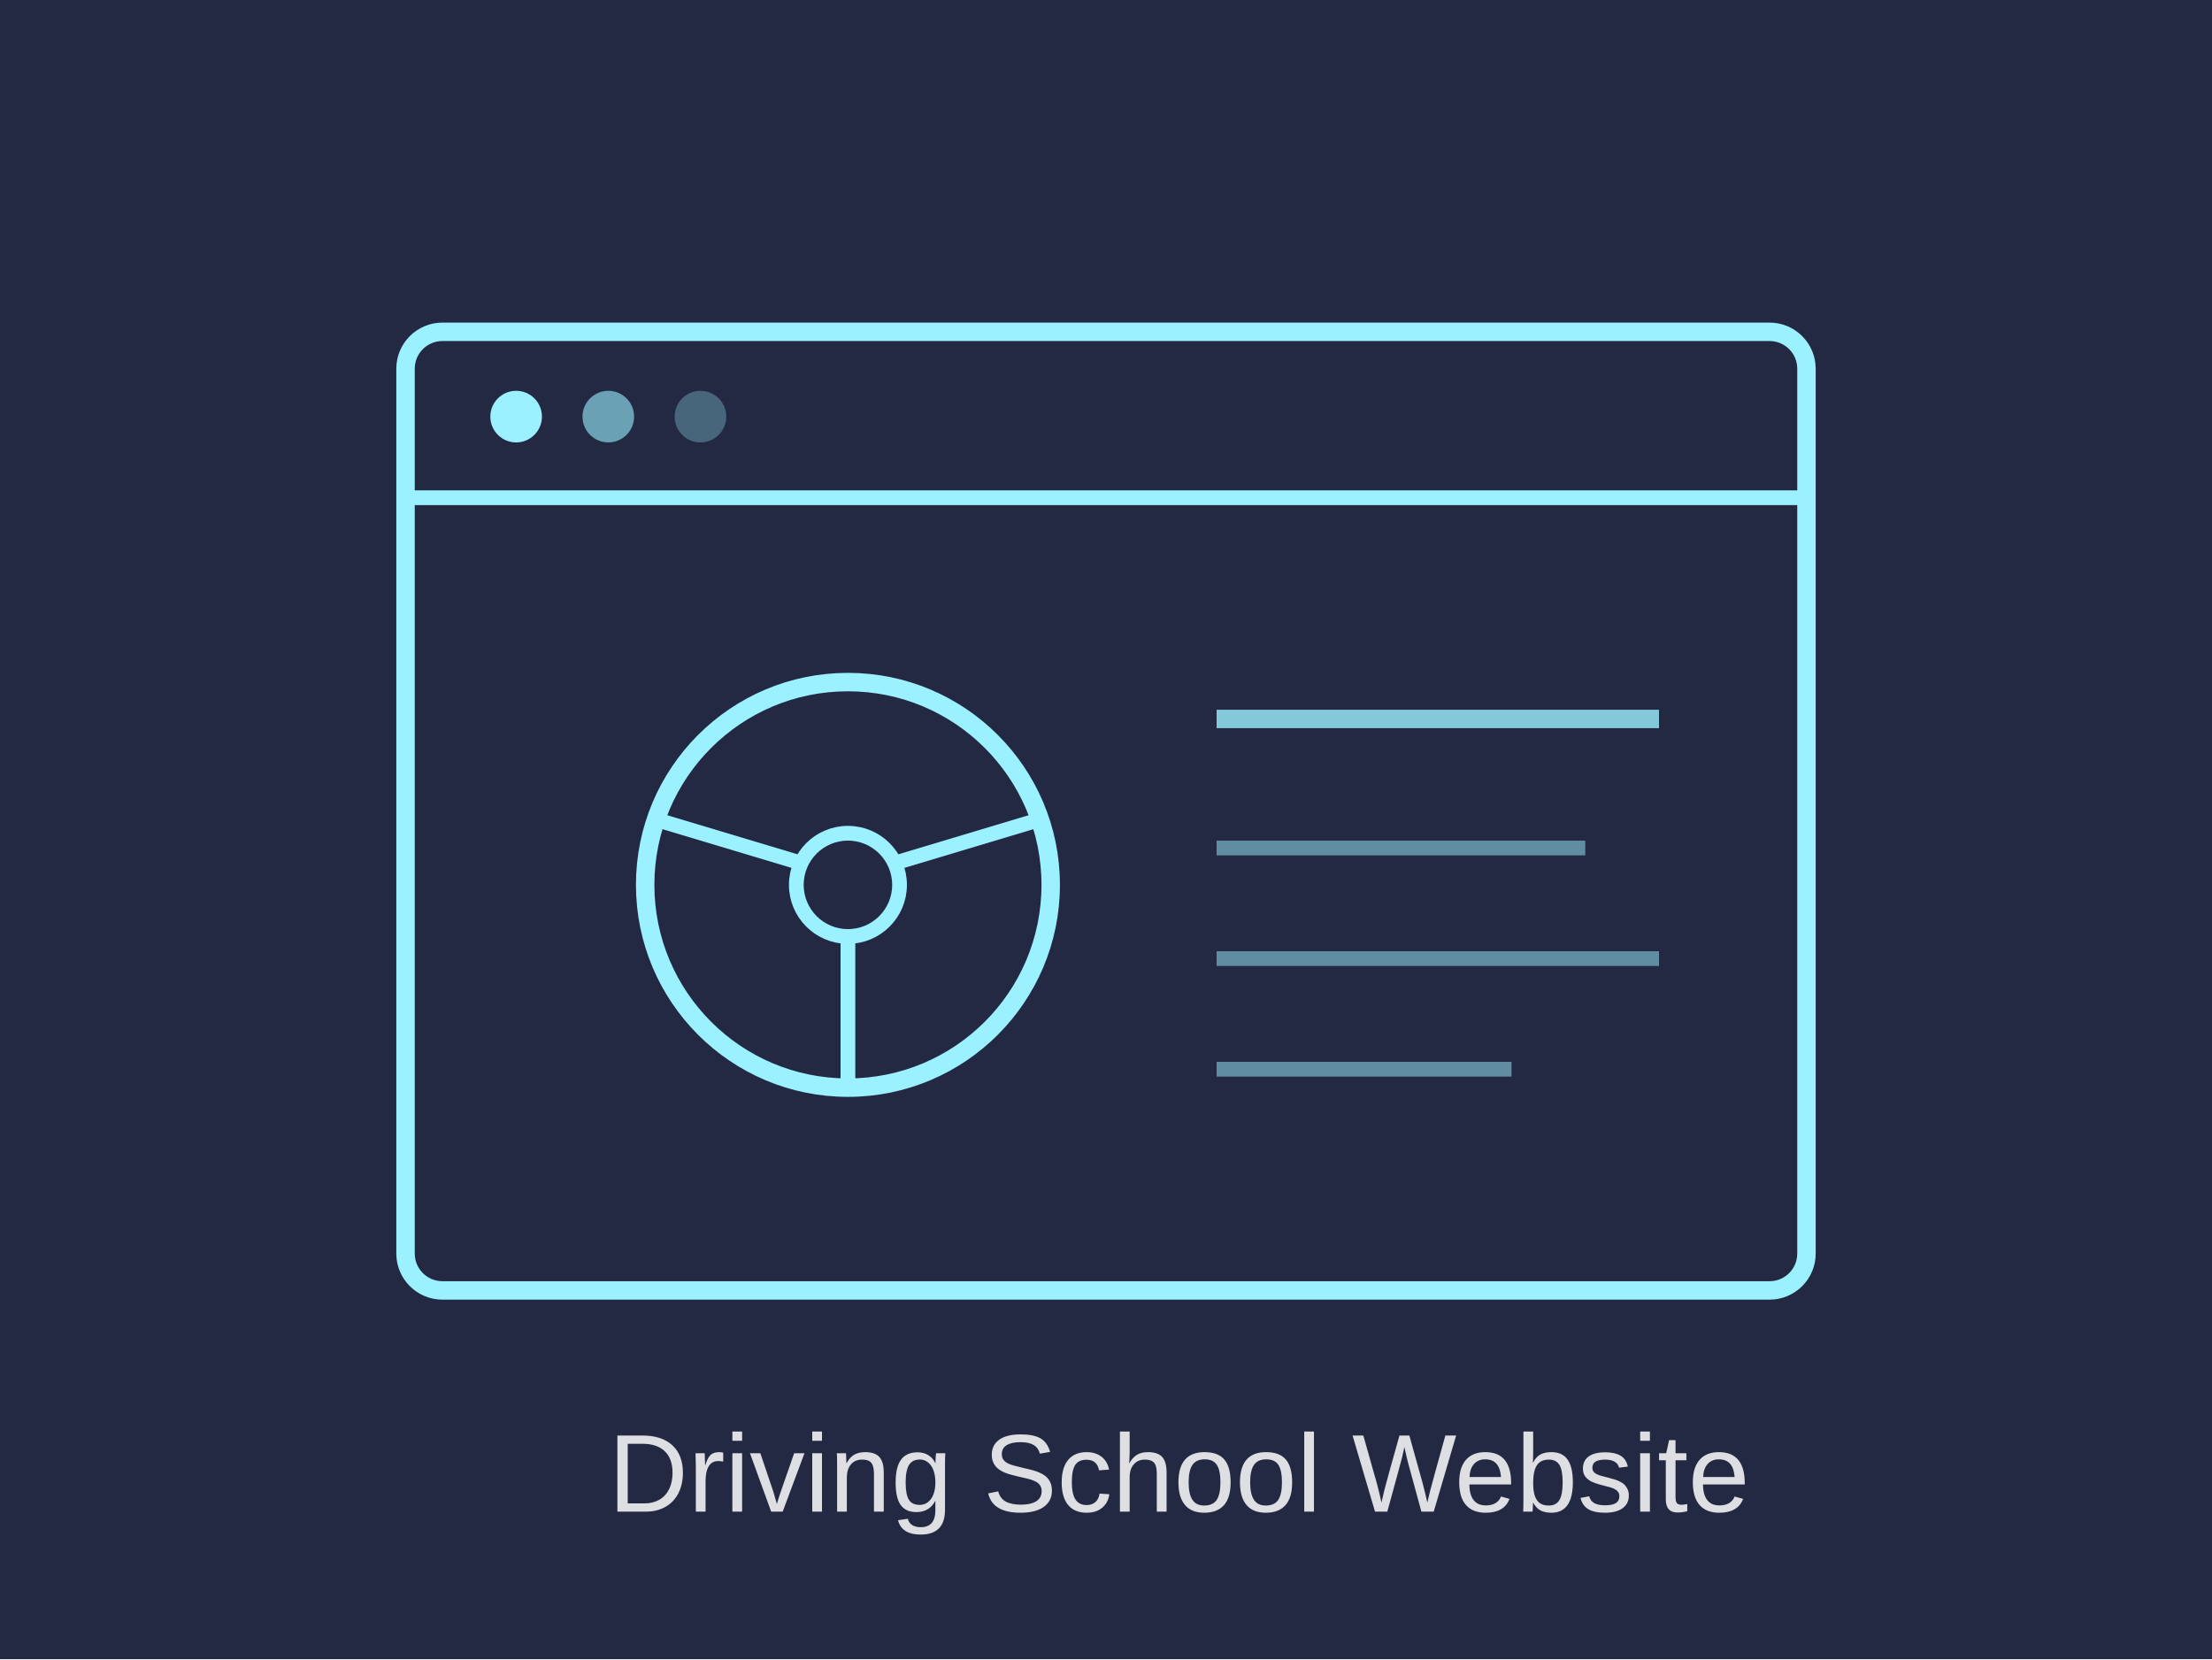
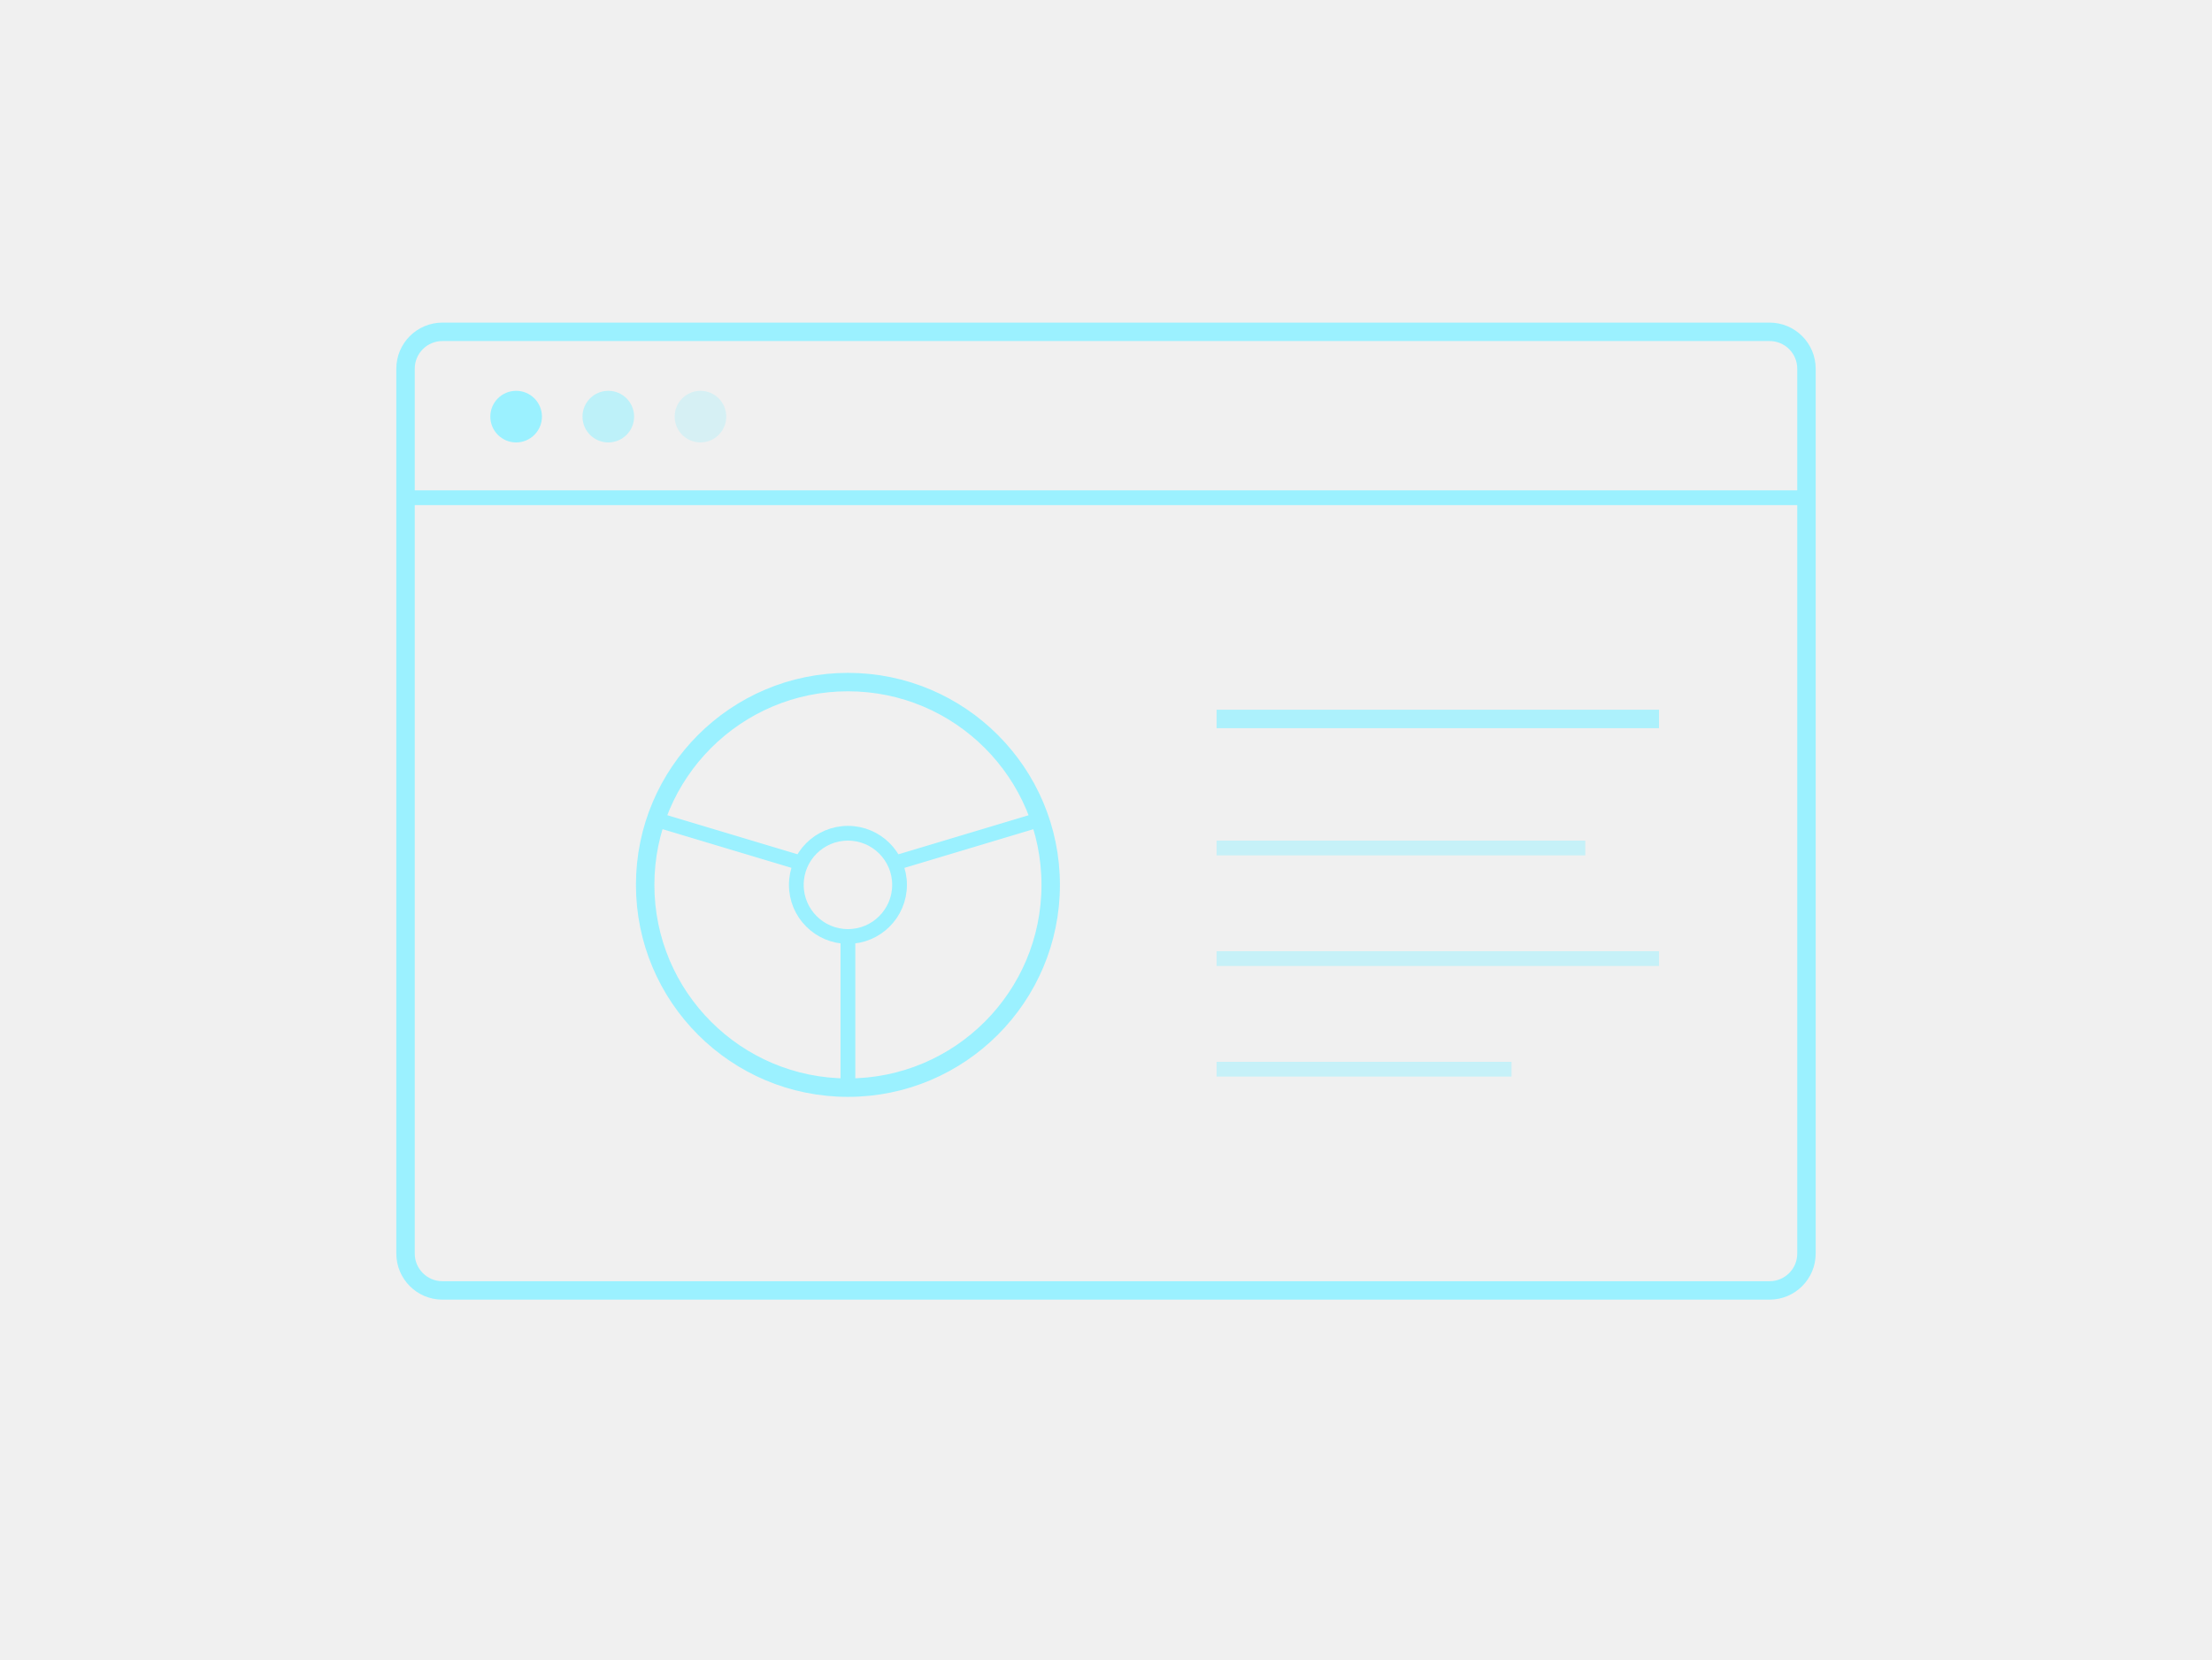
<svg xmlns="http://www.w3.org/2000/svg" viewBox="0 0 600 450">
-   <rect width="600" height="450" fill="#242943" />
  <rect x="110" y="90" width="380" height="260" rx="10" fill="none" stroke="#9bf1ff" stroke-width="5" />
  <line x1="110" y1="135" x2="490" y2="135" stroke="#9bf1ff" stroke-width="4" />
  <circle cx="140" cy="113" r="7" fill="#9bf1ff" />
  <circle cx="165" cy="113" r="7" fill="#9bf1ff" opacity="0.6" />
  <circle cx="190" cy="113" r="7" fill="#9bf1ff" opacity="0.3" />
  <circle cx="230" cy="240" r="55" fill="none" stroke="#9bf1ff" stroke-width="5" />
  <circle cx="230" cy="240" r="14" fill="none" stroke="#9bf1ff" stroke-width="4" />
  <line x1="230" y1="254" x2="230" y2="295" stroke="#9bf1ff" stroke-width="4" />
  <line x1="217" y1="234" x2="177" y2="222" stroke="#9bf1ff" stroke-width="4" />
  <line x1="243" y1="234" x2="283" y2="222" stroke="#9bf1ff" stroke-width="4" />
  <line x1="330" y1="195" x2="450" y2="195" stroke="#9bf1ff" stroke-width="5" opacity="0.8" />
  <line x1="330" y1="230" x2="430" y2="230" stroke="#9bf1ff" stroke-width="4" opacity="0.5" />
  <line x1="330" y1="260" x2="450" y2="260" stroke="#9bf1ff" stroke-width="4" opacity="0.5" />
  <line x1="330" y1="290" x2="410" y2="290" stroke="#9bf1ff" stroke-width="4" opacity="0.5" />
-   <text x="165" y="410" font-family="Arial, sans-serif" font-size="30" fill="#ffffff" opacity="0.85">Driving School Website</text>
</svg>
